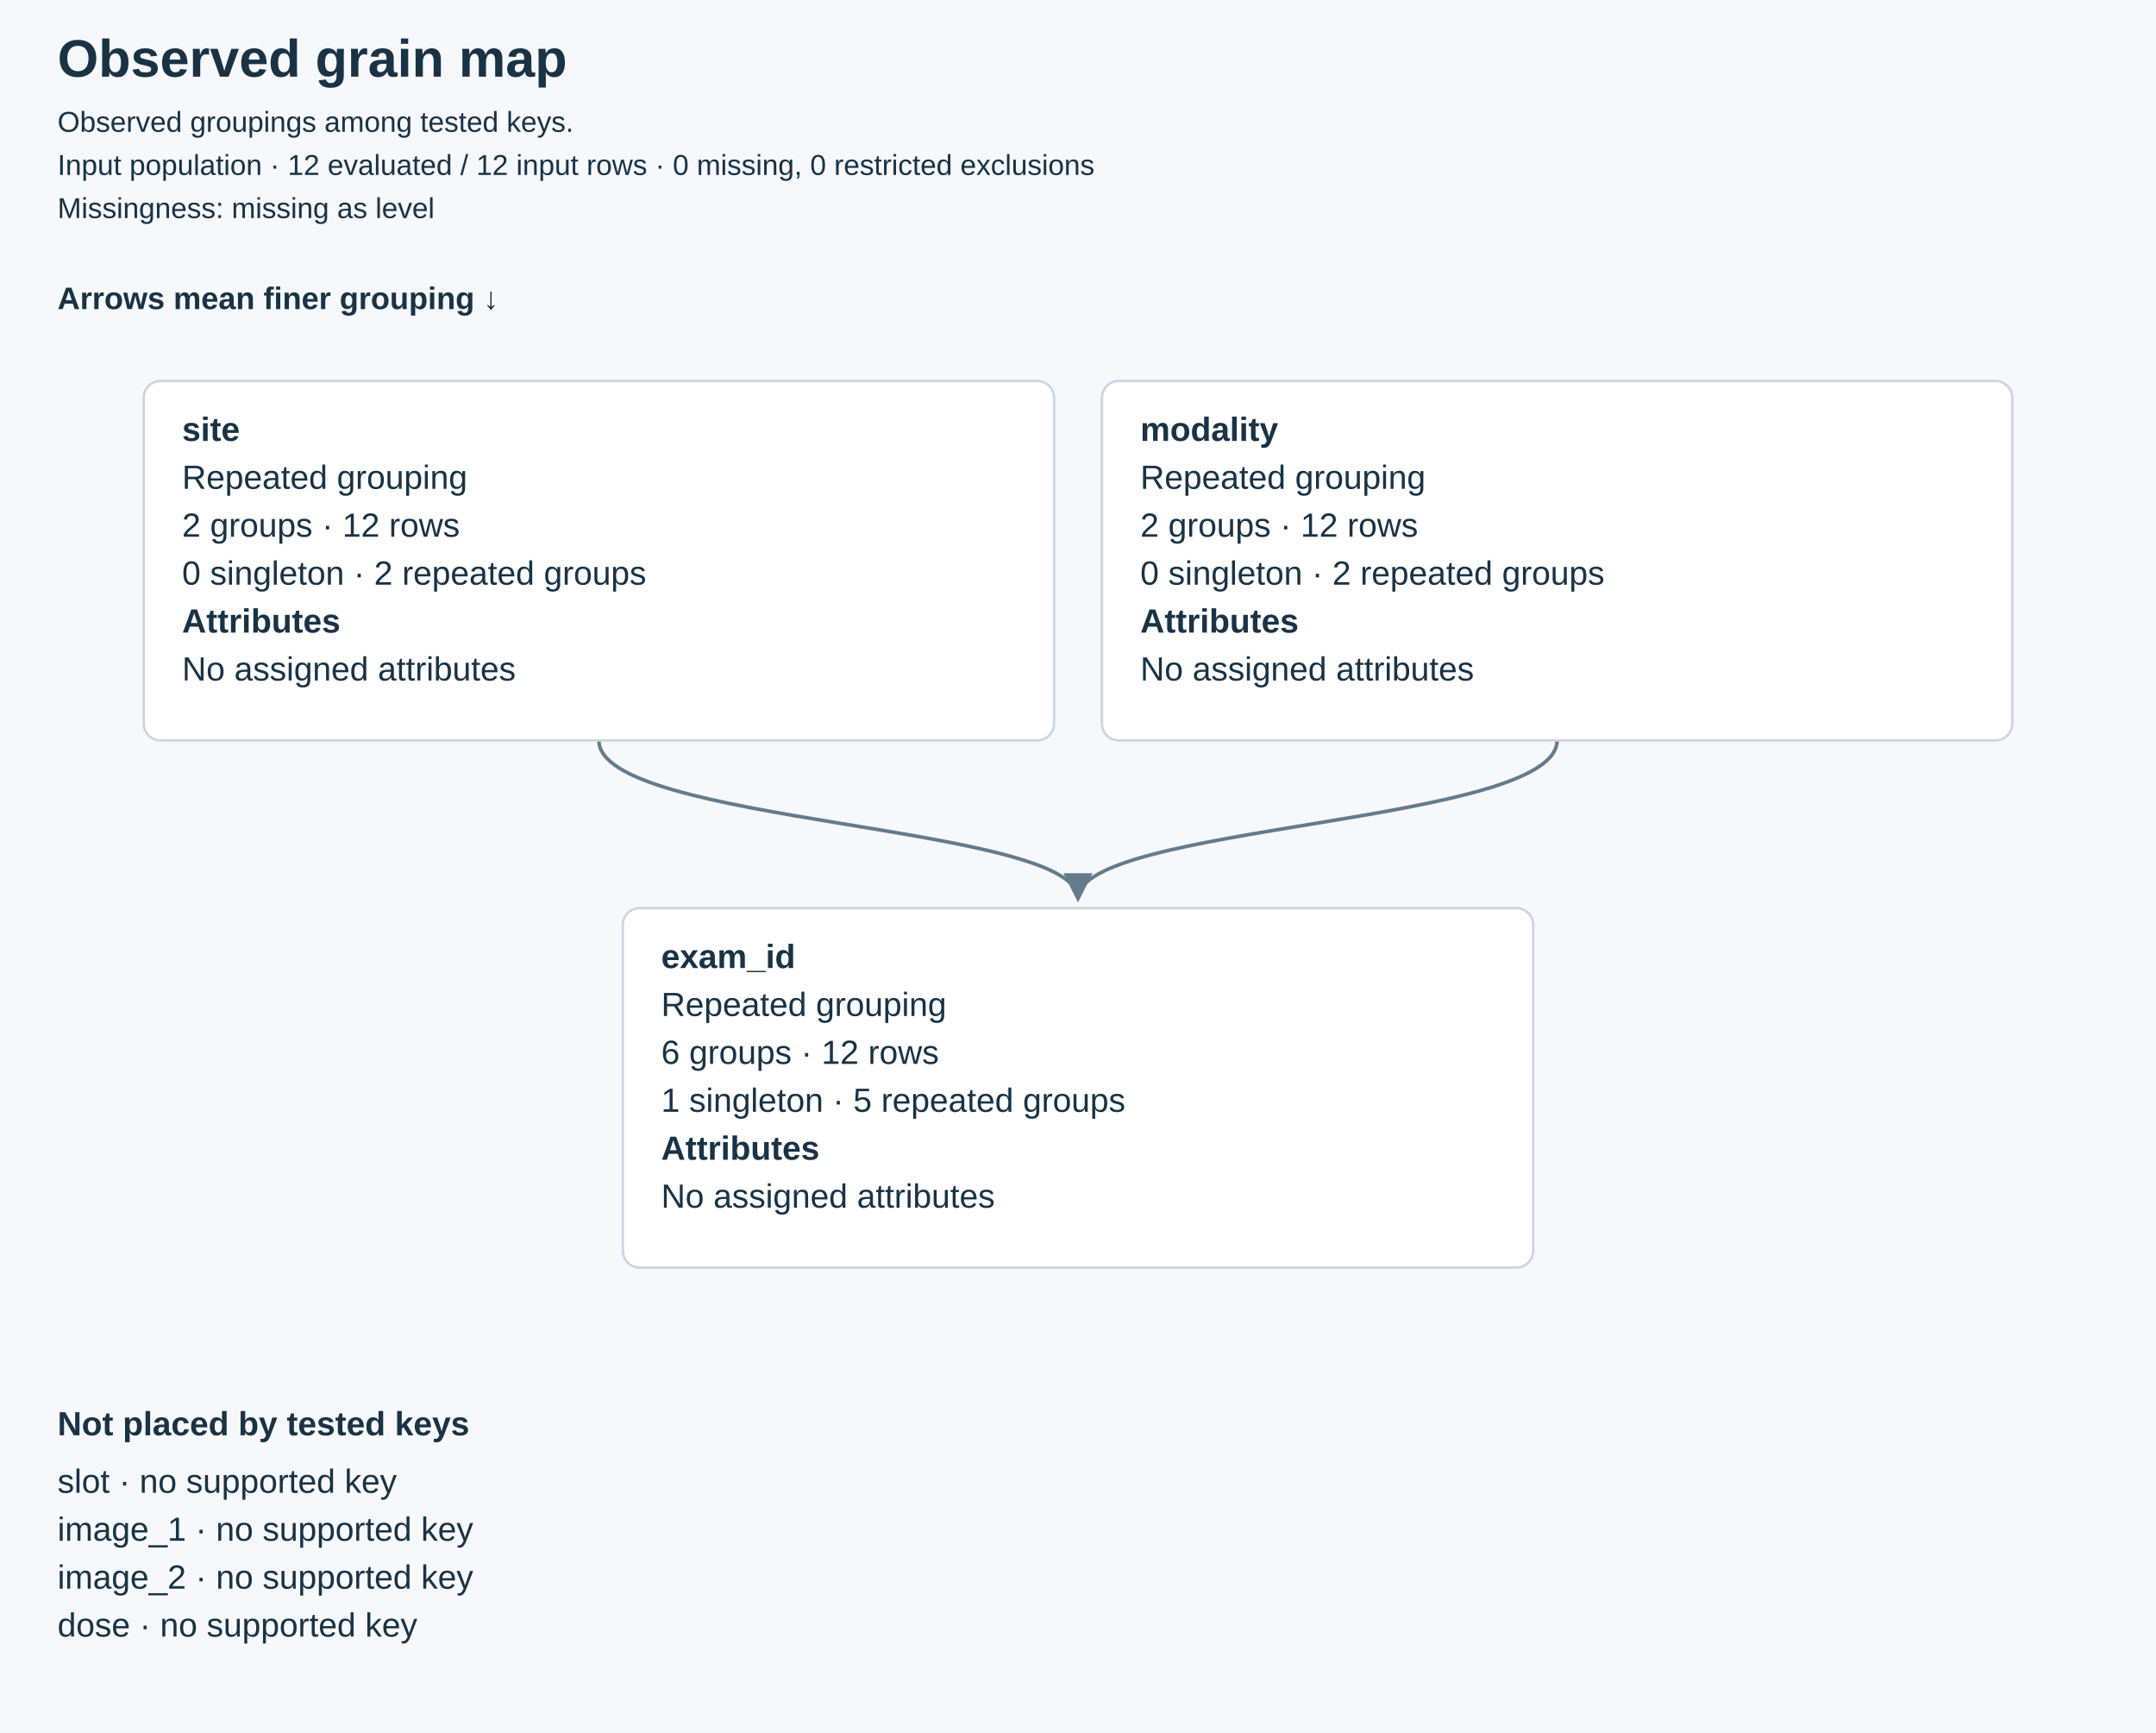
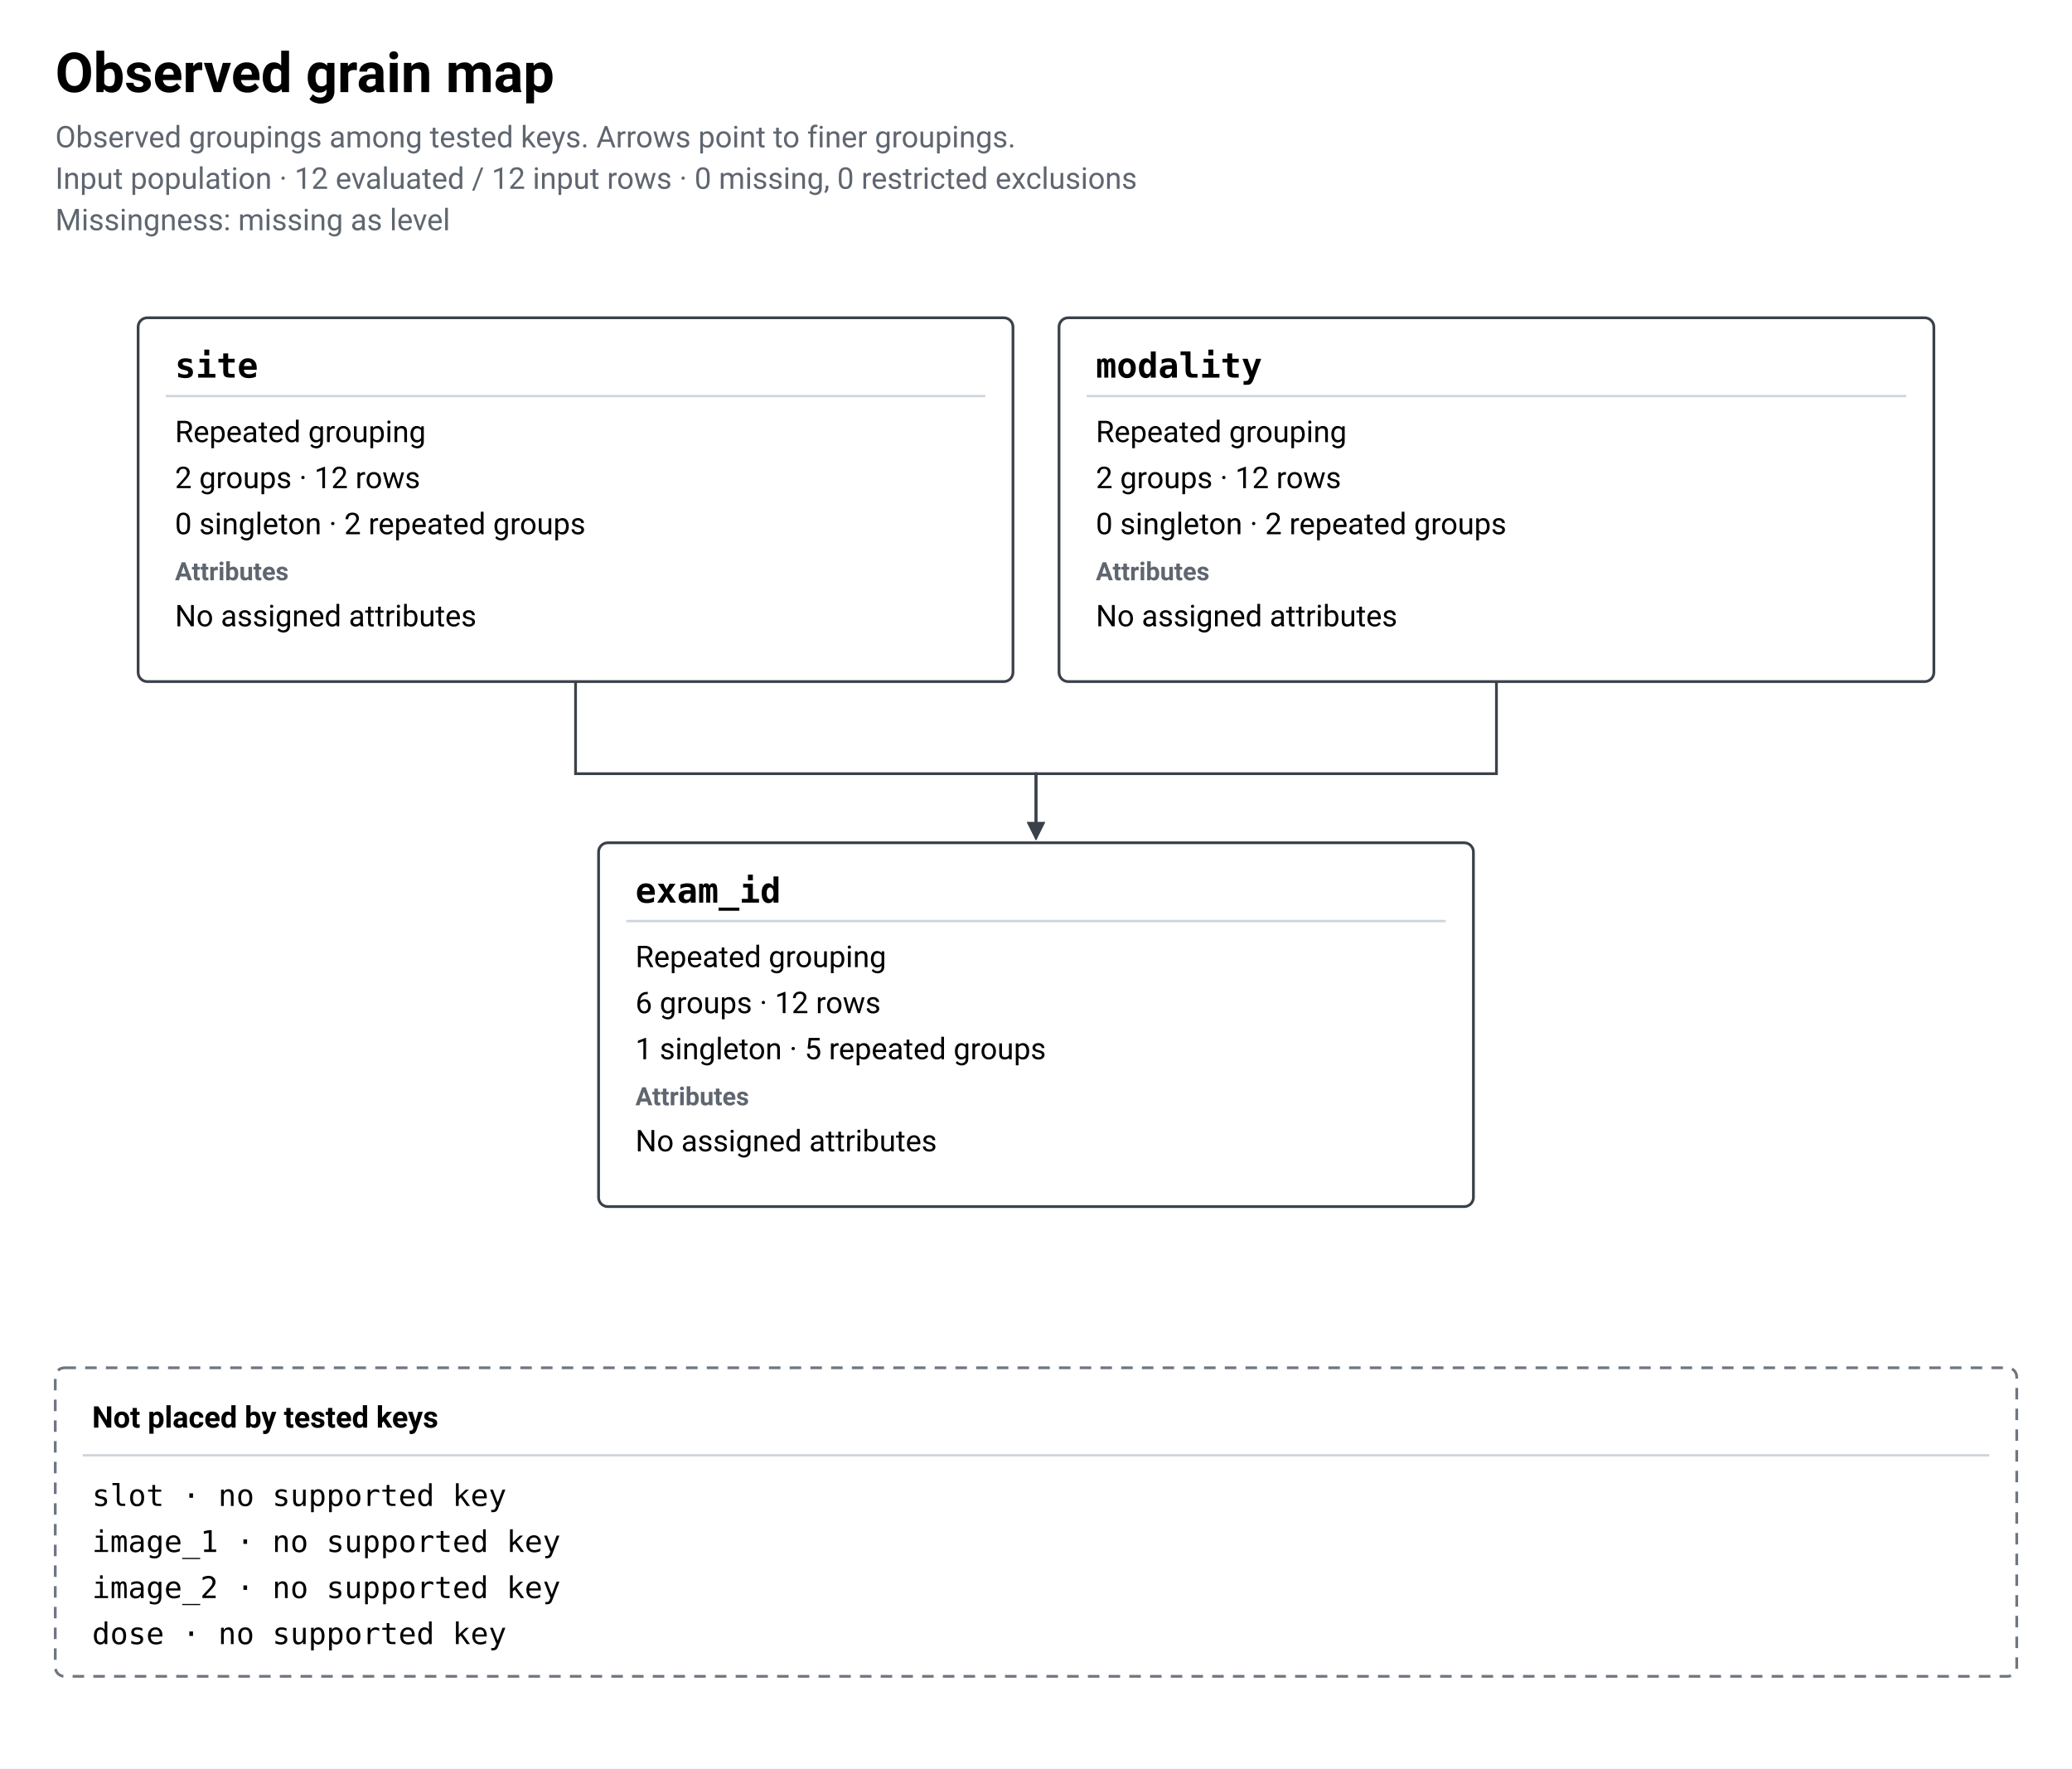
- <svg xmlns="http://www.w3.org/2000/svg" role="img" aria-label="Observed grain map" viewBox="0 0 900 723" width="900" height="723" font-family="Arial, sans-serif" fill="#193345">
+ <svg xmlns="http://www.w3.org/2000/svg" role="img" aria-label="Observed grain map" viewBox="0 0 900 768" width="900" height="768" font-family="system-ui, -apple-system, 'Segoe UI', Roboto, 'Helvetica Neue', Arial, sans-serif" fill="#000000">
  <defs>
-     <marker id="arrow" markerWidth="8" markerHeight="8" refX="7" refY="4" orient="auto">
-       <path d="M0,0 L8,4 L0,8" fill="#647b8c" />
+     <marker id="arrow" viewBox="0 0 8 8" markerWidth="8" markerHeight="8" markerUnits="userSpaceOnUse" refX="7" refY="4" orient="auto">
+       <path d="M0 0L8 4L0 8z" fill="#3a414a" />
    </marker>
  </defs>
-   <rect width="100%" height="100%" fill="#f6f8fb" />
-   <text x="24" y="32" font-size="22" font-weight="600">Observed grain map</text>
-   <text x="24" y="55" font-size="12" font-weight="400">Observed groupings among tested keys.</text>
-   <text x="24" y="73" font-size="12" font-weight="400">Input population · 12 evaluated / 12 input rows · 0 missing, 0 restricted exclusions</text>
-   <text x="24" y="91" font-size="12" font-weight="400">Missingness: missing as level</text>
-   <text x="24" y="129" font-size="13" font-weight="600">Arrows mean finer grouping ↓</text>
-   <path data-source="g0" data-target="g1" d="M250.0,309 C250.0,344.0 450.0,344.0 450.0,375" fill="none" stroke="#647b8c" stroke-width="1.5" marker-end="url(#arrow)" />
-   <path data-source="g2" data-target="g1" d="M650.0,309 C650.0,344.0 450.0,344.0 450.0,375" fill="none" stroke="#647b8c" stroke-width="1.5" marker-end="url(#arrow)" />
+   <rect width="100%" height="100%" fill="#ffffff" />
+   <text x="24" y="40" font-size="24" font-weight="700">Observed grain map</text>
+   <text x="24" y="64" font-size="13" font-weight="400" fill="#5f6670">Observed groupings among tested keys. Arrows point to finer groupings.</text>
+   <text x="24" y="82" font-size="13" font-weight="400" fill="#5f6670">Input population · 12 evaluated / 12 input rows · 0 missing, 0 restricted exclusions</text>
+   <text x="24" y="100" font-size="13" font-weight="400" fill="#5f6670">Missingness: missing as level</text>
+   <path data-source="g0" data-target="g1" d="M250.0 296V336H450.0V364" fill="none" stroke="#3a414a" stroke-width="1.2" marker-end="url(#arrow)" />
+   <path data-source="g2" data-target="g1" d="M650.0 296V336H450.0V364" fill="none" stroke="#3a414a" stroke-width="1.2" marker-end="url(#arrow)" />
  <g data-node="g0" data-features="f0">
-     <rect x="60.0" y="159" width="380" height="150" rx="7" fill="#ffffff" stroke="#cbd5df" />
-     <text x="76.0" y="184" font-size="14" font-weight="600">site</text>
-     <text x="76.0" y="204" font-size="14" font-weight="400">Repeated grouping</text>
-     <text x="76.0" y="224" font-size="14" font-weight="400">2 groups · 12 rows</text>
-     <text x="76.0" y="244" font-size="14" font-weight="400">0 singleton · 2 repeated groups</text>
-     <text x="76.0" y="264" font-size="14" font-weight="600">Attributes</text>
-     <text x="76.0" y="284" font-size="14" font-weight="400">No assigned attributes</text>
+     <rect x="60.0" y="138" width="380" height="158" rx="4" fill="#ffffff" stroke="#3a414a" stroke-width="1.2" />
+     <text x="76.0" y="164" font-size="15" font-weight="700" font-family="ui-monospace, SFMono-Regular, Menlo, Consolas, 'DejaVu Sans Mono', monospace">site</text>
+     <line x1="72.0" y1="172" x2="428.0" y2="172" stroke="#ced4db" stroke-width="1" />
+     <text x="76.0" y="192" font-size="13" font-weight="400">Repeated grouping</text>
+     <text x="76.0" y="212" font-size="13" font-weight="400">2 groups · 12 rows</text>
+     <text x="76.0" y="232" font-size="13" font-weight="400">0 singleton · 2 repeated groups</text>
+     <text x="76.0" y="252" font-size="11" font-weight="700" fill="#5f6670">Attributes</text>
+     <text x="76.0" y="272" font-size="13" font-weight="400">No assigned attributes</text>
  </g>
  <g data-node="g1" data-features="f1">
-     <rect x="260.0" y="379" width="380" height="150" rx="7" fill="#ffffff" stroke="#cbd5df" />
-     <text x="276.0" y="404" font-size="14" font-weight="600">exam_id</text>
-     <text x="276.0" y="424" font-size="14" font-weight="400">Repeated grouping</text>
-     <text x="276.0" y="444" font-size="14" font-weight="400">6 groups · 12 rows</text>
-     <text x="276.0" y="464" font-size="14" font-weight="400">1 singleton · 5 repeated groups</text>
-     <text x="276.0" y="484" font-size="14" font-weight="600">Attributes</text>
-     <text x="276.0" y="504" font-size="14" font-weight="400">No assigned attributes</text>
+     <rect x="260.0" y="366" width="380" height="158" rx="4" fill="#ffffff" stroke="#3a414a" stroke-width="1.2" />
+     <text x="276.0" y="392" font-size="15" font-weight="700" font-family="ui-monospace, SFMono-Regular, Menlo, Consolas, 'DejaVu Sans Mono', monospace">exam_id</text>
+     <line x1="272.0" y1="400" x2="628.0" y2="400" stroke="#ced4db" stroke-width="1" />
+     <text x="276.0" y="420" font-size="13" font-weight="400">Repeated grouping</text>
+     <text x="276.0" y="440" font-size="13" font-weight="400">6 groups · 12 rows</text>
+     <text x="276.0" y="460" font-size="13" font-weight="400">1 singleton · 5 repeated groups</text>
+     <text x="276.0" y="480" font-size="11" font-weight="700" fill="#5f6670">Attributes</text>
+     <text x="276.0" y="500" font-size="13" font-weight="400">No assigned attributes</text>
  </g>
  <g data-node="g2" data-features="f2">
-     <rect x="460.0" y="159" width="380" height="150" rx="7" fill="#ffffff" stroke="#cbd5df" />
-     <text x="476.0" y="184" font-size="14" font-weight="600">modality</text>
-     <text x="476.0" y="204" font-size="14" font-weight="400">Repeated grouping</text>
-     <text x="476.0" y="224" font-size="14" font-weight="400">2 groups · 12 rows</text>
-     <text x="476.0" y="244" font-size="14" font-weight="400">0 singleton · 2 repeated groups</text>
-     <text x="476.0" y="264" font-size="14" font-weight="600">Attributes</text>
-     <text x="476.0" y="284" font-size="14" font-weight="400">No assigned attributes</text>
+     <rect x="460.0" y="138" width="380" height="158" rx="4" fill="#ffffff" stroke="#3a414a" stroke-width="1.2" />
+     <text x="476.0" y="164" font-size="15" font-weight="700" font-family="ui-monospace, SFMono-Regular, Menlo, Consolas, 'DejaVu Sans Mono', monospace">modality</text>
+     <line x1="472.0" y1="172" x2="828.0" y2="172" stroke="#ced4db" stroke-width="1" />
+     <text x="476.0" y="192" font-size="13" font-weight="400">Repeated grouping</text>
+     <text x="476.0" y="212" font-size="13" font-weight="400">2 groups · 12 rows</text>
+     <text x="476.0" y="232" font-size="13" font-weight="400">0 singleton · 2 repeated groups</text>
+     <text x="476.0" y="252" font-size="11" font-weight="700" fill="#5f6670">Attributes</text>
+     <text x="476.0" y="272" font-size="13" font-weight="400">No assigned attributes</text>
  </g>
-   <text x="24" y="599" font-size="14" font-weight="600">Not placed by tested keys</text>
-   <text x="24" y="623" font-size="14" font-weight="400" data-feature="f3" class="feature">slot · no supported key</text>
-   <text x="24" y="643" font-size="14" font-weight="400" data-feature="f4" class="feature">image_1 · no supported key</text>
-   <text x="24" y="663" font-size="14" font-weight="400" data-feature="f5" class="feature">image_2 · no supported key</text>
-   <text x="24" y="683" font-size="14" font-weight="400" data-feature="f6" class="feature">dose · no supported key</text>
+   <rect x="24" y="594" width="852" height="134" rx="4" fill="#ffffff" stroke="#6f7681" stroke-width="1.2" stroke-dasharray="5 4" />
+   <text x="40" y="620" font-size="13" font-weight="700">Not placed by tested keys</text>
+   <line x1="36" y1="632" x2="864" y2="632" stroke="#ced4db" stroke-width="1" />
+   <text x="40" y="654" font-size="13" font-weight="400" font-family="ui-monospace, SFMono-Regular, Menlo, Consolas, 'DejaVu Sans Mono', monospace" data-feature="f3" class="feature">slot · no supported key</text>
+   <text x="40" y="674" font-size="13" font-weight="400" font-family="ui-monospace, SFMono-Regular, Menlo, Consolas, 'DejaVu Sans Mono', monospace" data-feature="f4" class="feature">image_1 · no supported key</text>
+   <text x="40" y="694" font-size="13" font-weight="400" font-family="ui-monospace, SFMono-Regular, Menlo, Consolas, 'DejaVu Sans Mono', monospace" data-feature="f5" class="feature">image_2 · no supported key</text>
+   <text x="40" y="714" font-size="13" font-weight="400" font-family="ui-monospace, SFMono-Regular, Menlo, Consolas, 'DejaVu Sans Mono', monospace" data-feature="f6" class="feature">dose · no supported key</text>
</svg>
